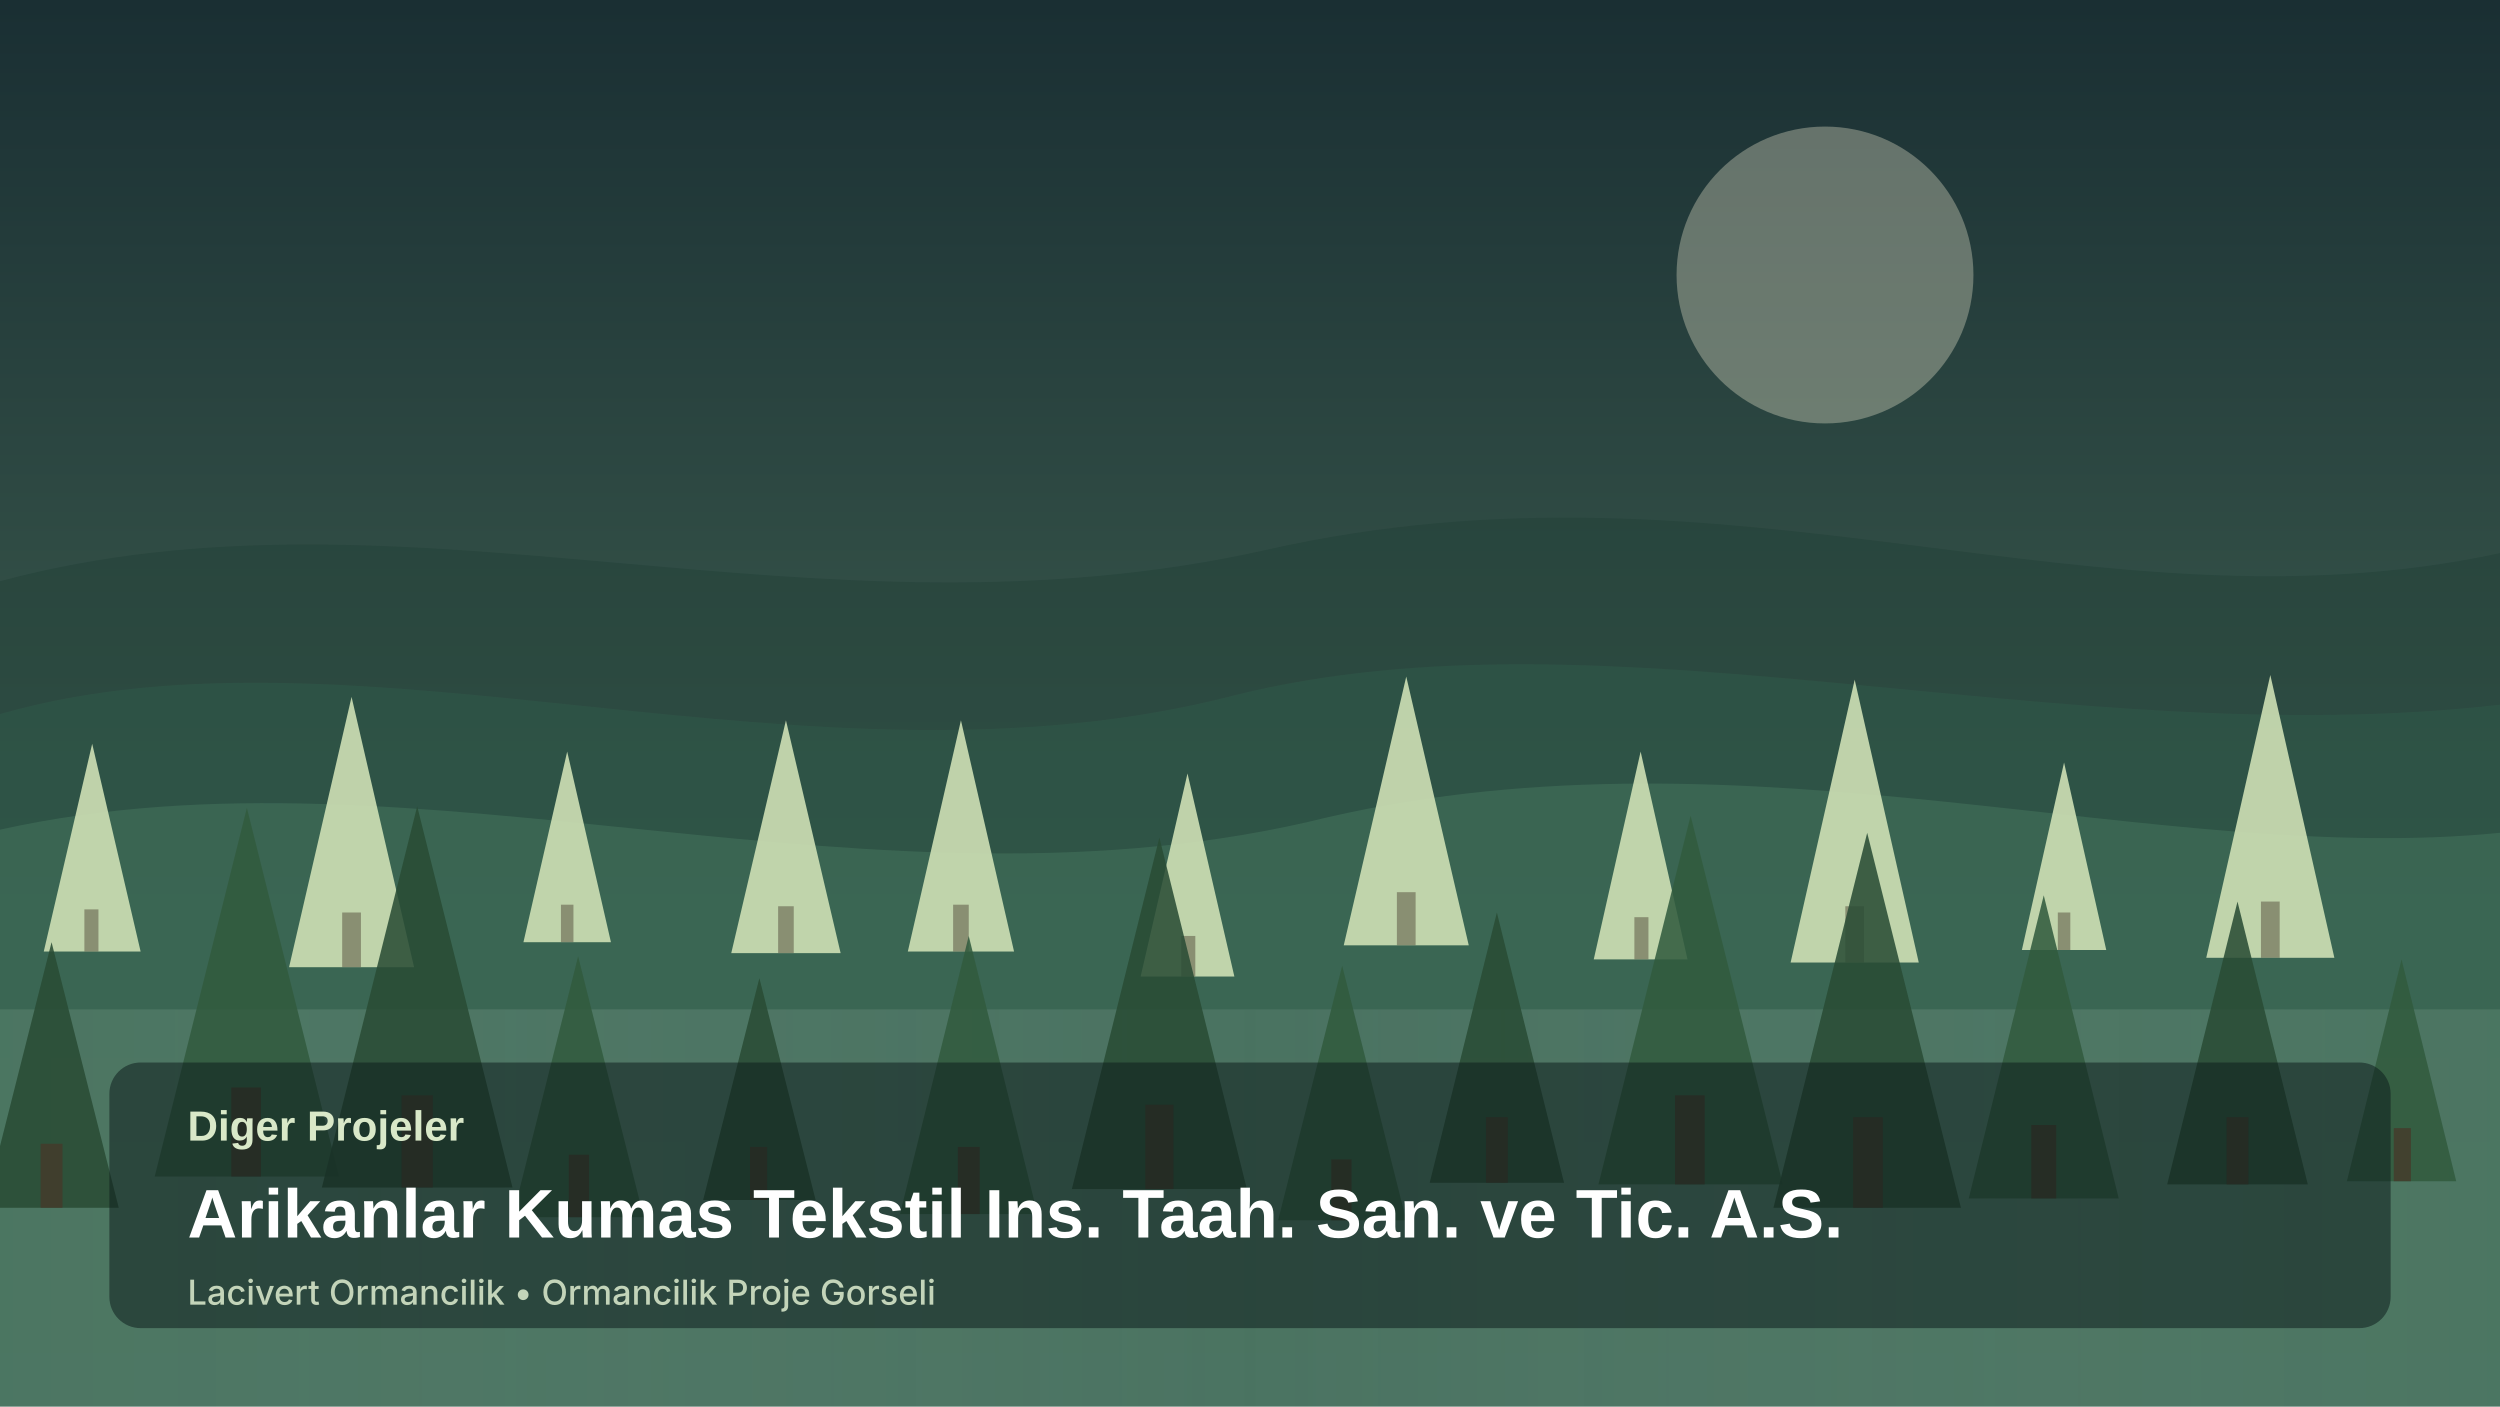
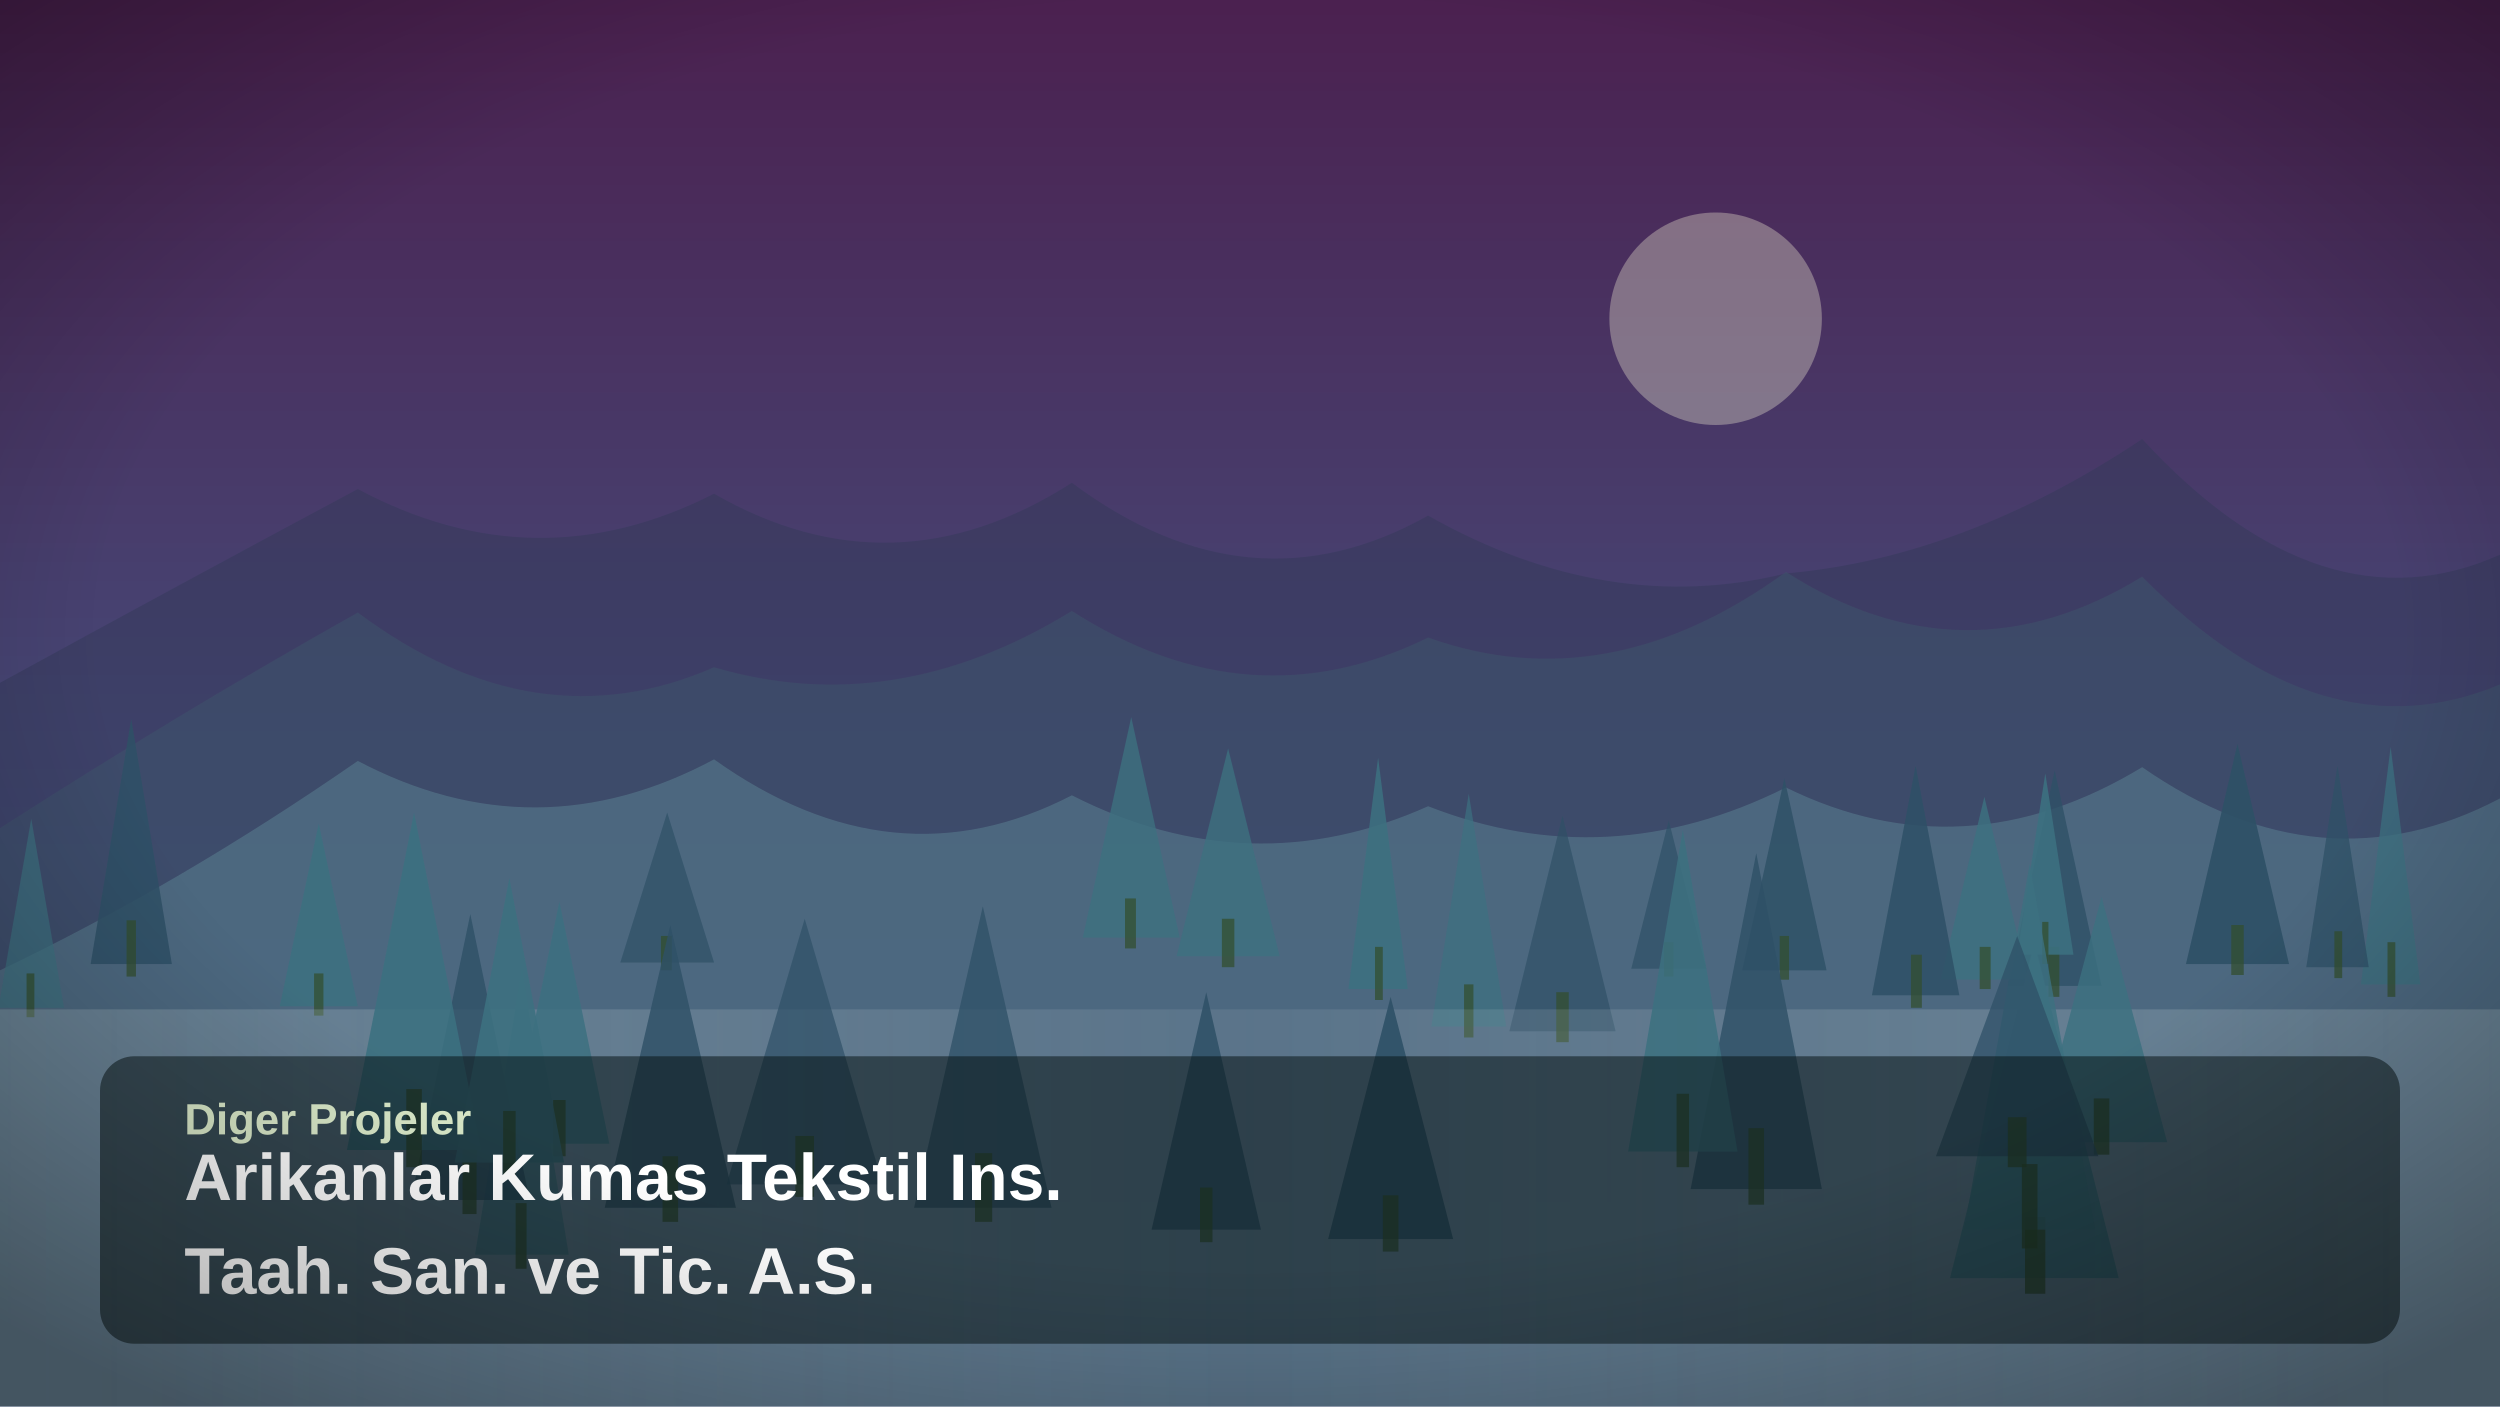
<svg xmlns="http://www.w3.org/2000/svg" viewBox="0 0 1600 900" role="img" aria-label="Arikanlar Kumas Tekstil Ins. Taah. San. ve Tic. A.S.">
  <defs>
    <linearGradient id="bg" x1="0" y1="0" x2="0" y2="1">
-       <stop offset="0%" stop-color="#1a2f33" />
-       <stop offset="100%" stop-color="#51785f" />
+       <stop offset="0%" stop-color="hsl(294 42% 22%)" />
+       <stop offset="100%" stop-color="hsl(212 40% 43%)" />
    </linearGradient>
    <linearGradient id="fog" x1="0" y1="0" x2="1" y2="0">
-       <stop offset="0%" stop-color="#8eb29c" stop-opacity="0.20" />
+       <stop offset="0%" stop-color="hsl(174 20% 84%)" stop-opacity="0.22" />
      <stop offset="50%" stop-color="#ffffff" stop-opacity="0.08" />
-       <stop offset="100%" stop-color="#8eb29c" stop-opacity="0.20" />
+       <stop offset="100%" stop-color="hsl(174 20% 84%)" stop-opacity="0.22" />
    </linearGradient>
+     <radialGradient id="vignette" cx="50%" cy="45%" r="70%">
+       <stop offset="65%" stop-color="rgba(0,0,0,0)" />
+       <stop offset="100%" stop-color="rgba(0,0,0,0.35)" />
+     </radialGradient>
  </defs>
  <rect width="1600" height="900" fill="url(#bg)" />
-   <circle cx="1168" cy="176" r="95" fill="#f5f0d6" opacity="0.33" />
-   <path d="M0,372 C260,302 520,417 810,352 C1110,284 1340,410 1600,354 L1600,900 L0,900 Z" fill="#203f36" opacity="0.46" />
-   <path d="M0,457 C230,391 520,515 790,445 C1030,385 1320,483 1600,451 L1600,900 L0,900 Z" fill="#2f5848" opacity="0.58" />
-   <path d="M0,531 C270,471 560,595 850,523 C1120,461 1380,555 1600,533 L1600,900 L0,900 Z" fill="#3f6c57" opacity="0.72" />
-   <g opacity="0.9">
-     <polygon points="59,476 28,609 90,609" fill="#cee0b5" opacity="0,40" />
-     <rect x="54" y="582" width="9" height="27" fill="#473628" opacity="0.45" />
-     <polygon points="225,446 185,619 265,619" fill="#cee0b5" opacity="0,42" />
-     <rect x="219" y="584" width="12" height="35" fill="#473628" opacity="0.45" />
-     <polygon points="363,481 335,603 391,603" fill="#cee0b5" opacity="0,41" />
-     <rect x="359" y="579" width="8" height="24" fill="#473628" opacity="0.45" />
-     <polygon points="503,461 468,610 538,610" fill="#cee0b5" opacity="0,45" />
-     <rect x="498" y="580" width="10" height="30" fill="#473628" opacity="0.45" />
-     <polygon points="615,461 581,609 649,609" fill="#cee0b5" opacity="0,47" />
-     <rect x="610" y="579" width="10" height="30" fill="#473628" opacity="0.45" />
-     <polygon points="760,495 730,625 790,625" fill="#cee0b5" opacity="0,48" />
-     <rect x="756" y="599" width="9" height="26" fill="#473628" opacity="0.45" />
-     <polygon points="900,433 860,605 940,605" fill="#cee0b5" opacity="0,42" />
-     <rect x="894" y="571" width="12" height="34" fill="#473628" opacity="0.45" />
-     <polygon points="1050,481 1020,614 1080,614" fill="#cee0b5" opacity="0,38" />
-     <rect x="1046" y="587" width="9" height="27" fill="#473628" opacity="0.45" />
-     <polygon points="1187,435 1146,616 1228,616" fill="#cee0b5" opacity="0,41" />
-     <rect x="1181" y="580" width="12" height="36" fill="#473628" opacity="0.45" />
-     <polygon points="1321,488 1294,608 1348,608" fill="#cee0b5" opacity="0,45" />
-     <rect x="1317" y="584" width="8" height="24" fill="#473628" opacity="0.45" />
-     <polygon points="1453,432 1412,613 1494,613" fill="#cee0b5" opacity="0,47" />
-     <rect x="1447" y="577" width="12" height="36" fill="#473628" opacity="0.45" />
+   <circle cx="1098" cy="204" r="68" fill="#f4efd4" opacity="0.34" />
+   <path d="M0 437 Q115 374 229 313 Q343 374 457 316 Q572 382 686 309 Q800 394 914 330 Q1029 395 1143 367 Q1257 357 1371 281 Q1486 406 1600 355 L1600 900 L0 900 Z" fill="hsl(229 28% 27%)" opacity="0.48" />
+   <path d="M0 530 Q115 456 229 392 Q343 477 457 427 Q572 461 686 391 Q800 464 914 408 Q1029 449 1143 366 Q1257 439 1371 369 Q1486 486 1600 438 L1600 900 L0 900 Z" fill="hsl(216 26% 33%)" opacity="0.62" />
+   <path d="M0 621 Q115 566 229 487 Q343 547 457 486 Q572 568 686 509 Q800 567 914 516 Q1029 561 1143 504 Q1257 560 1371 491 Q1486 571 1600 511 L1600 900 L0 900 Z" fill="hsl(204 24% 42%)" opacity="0.78" />
+   <g>
+     <polygon points="724,459 693,600 755,600" fill="hsl(194 36% 37%)" opacity="0.79" />
+     <rect x="720" y="575" width="7" height="32" fill="hsl(112 26% 24%)" opacity="0.72" />
+     <polygon points="84,460 58,617 110,617" fill="hsl(204 38% 29%)" opacity="0.86" />
+     <rect x="81" y="589" width="6" height="36" fill="hsl(112 26% 24%)" opacity="0.72" />
+     <polygon points="427,520 397,616 457,616" fill="hsl(204 38% 29%)" opacity="0.71" />
+     <rect x="423" y="599" width="7" height="22" fill="hsl(112 26% 24%)" opacity="0.72" />
+     <polygon points="1068,525 1044,620 1092,620" fill="hsl(204 38% 29%)" opacity="0.70" />
+     <rect x="1065" y="603" width="6" height="22" fill="hsl(112 26% 24%)" opacity="0.72" />
+     <polygon points="1315,493 1285,631 1345,631" fill="hsl(204 38% 29%)" opacity="0.80" />
+     <rect x="1311" y="606" width="7" height="32" fill="hsl(112 26% 24%)" opacity="0.72" />
+     <polygon points="1000,522 966,660 1034,660" fill="hsl(204 38% 29%)" opacity="0.69" />
+     <rect x="996" y="635" width="8" height="32" fill="hsl(112 26% 24%)" opacity="0.72" />
+     <polygon points="1432,476 1399,617 1465,617" fill="hsl(204 38% 29%)" opacity="0.92" />
+     <rect x="1428" y="592" width="8" height="32" fill="hsl(112 26% 24%)" opacity="0.72" />
+     <polygon points="1530,478 1511,630 1549,630" fill="hsl(194 36% 37%)" opacity="0.75" />
+     <rect x="1528" y="603" width="5" height="35" fill="hsl(112 26% 24%)" opacity="0.72" />
+     <polygon points="204,527 179,644 229,644" fill="hsl(194 36% 37%)" opacity="0.86" />
+     <rect x="201" y="623" width="6" height="27" fill="hsl(112 26% 24%)" opacity="0.72" />
+     <polygon points="882,485 863,633 901,633" fill="hsl(194 36% 37%)" opacity="0.86" />
+     <rect x="880" y="606" width="5" height="34" fill="hsl(112 26% 24%)" opacity="0.72" />
+     <polygon points="786,479 753,612 819,612" fill="hsl(194 36% 37%)" opacity="0.79" />
+     <rect x="782" y="588" width="8" height="31" fill="hsl(112 26% 24%)" opacity="0.72" />
+     <polygon points="1270,510 1242,627 1298,627" fill="hsl(194 36% 37%)" opacity="0.82" />
+     <rect x="1267" y="606" width="7" height="27" fill="hsl(112 26% 24%)" opacity="0.72" />
+     <polygon points="1226,490 1198,637 1254,637" fill="hsl(204 38% 29%)" opacity="0.85" />
+     <rect x="1223" y="611" width="7" height="34" fill="hsl(112 26% 24%)" opacity="0.72" />
+     <polygon points="20,524 -1,645 41,645" fill="hsl(194 36% 37%)" opacity="0.70" />
+     <rect x="17" y="623" width="5" height="28" fill="hsl(112 26% 24%)" opacity="0.72" />
+     <polygon points="940,508 916,657 964,657" fill="hsl(194 36% 37%)" opacity="0.70" />
+     <rect x="937" y="630" width="6" height="34" fill="hsl(112 26% 24%)" opacity="0.72" />
+     <polygon points="1142,498 1115,621 1169,621" fill="hsl(204 38% 29%)" opacity="0.83" />
+     <rect x="1139" y="599" width="6" height="28" fill="hsl(112 26% 24%)" opacity="0.72" />
+     <polygon points="1309,495 1291,611 1327,611" fill="hsl(194 36% 37%)" opacity="0.89" />
+     <rect x="1307" y="590" width="4" height="27" fill="hsl(112 26% 24%)" opacity="0.72" />
+     <polygon points="1496,490 1476,619 1516,619" fill="hsl(204 38% 29%)" opacity="0.76" />
+     <rect x="1494" y="596" width="5" height="30" fill="hsl(112 26% 24%)" opacity="0.72" />
  </g>
  <rect y="646" width="1600" height="254" fill="url(#fog)" />
  <g>
-     <polygon points="33,603 -10,773 76,773" fill="#284b34" opacity="0.86" />
-     <rect x="26" y="732" width="14" height="41" fill="#473628" opacity="0.72" />
-     <polygon points="158,517 99,753 217,753" fill="#315a3e" opacity="0.86" />
-     <rect x="148" y="696" width="19" height="57" fill="#473628" opacity="0.72" />
-     <polygon points="267,516 206,760 328,760" fill="#284b34" opacity="0.86" />
-     <rect x="257" y="701" width="20" height="59" fill="#473628" opacity="0.72" />
-     <polygon points="370,612 328,779 412,779" fill="#315a3e" opacity="0.86" />
-     <rect x="364" y="739" width="13" height="40" fill="#473628" opacity="0.72" />
-     <polygon points="486,626 450,768 522,768" fill="#284b34" opacity="0.86" />
-     <rect x="480" y="734" width="11" height="34" fill="#473628" opacity="0.72" />
-     <polygon points="620,599 576,777 664,777" fill="#315a3e" opacity="0.86" />
-     <rect x="613" y="734" width="14" height="43" fill="#473628" opacity="0.72" />
-     <polygon points="742,536 686,761 798,761" fill="#284b34" opacity="0.86" />
-     <rect x="733" y="707" width="18" height="54" fill="#473628" opacity="0.72" />
-     <polygon points="859,618 818,781 900,781" fill="#315a3e" opacity="0.86" />
-     <rect x="852" y="742" width="13" height="39" fill="#473628" opacity="0.72" />
-     <polygon points="958,584 915,757 1001,757" fill="#284b34" opacity="0.86" />
-     <rect x="951" y="715" width="14" height="42" fill="#473628" opacity="0.72" />
-     <polygon points="1082,522 1023,758 1141,758" fill="#315a3e" opacity="0.86" />
-     <rect x="1072" y="701" width="19" height="57" fill="#473628" opacity="0.72" />
-     <polygon points="1195,533 1135,773 1255,773" fill="#284b34" opacity="0.86" />
-     <rect x="1186" y="715" width="19" height="58" fill="#473628" opacity="0.72" />
-     <polygon points="1308,573 1260,767 1356,767" fill="#315a3e" opacity="0.86" />
-     <rect x="1300" y="720" width="16" height="47" fill="#473628" opacity="0.72" />
-     <polygon points="1432,577 1387,758 1477,758" fill="#284b34" opacity="0.86" />
-     <rect x="1425" y="715" width="14" height="43" fill="#473628" opacity="0.72" />
-     <polygon points="1537,614 1502,756 1572,756" fill="#315a3e" opacity="0.86" />
-     <rect x="1532" y="722" width="11" height="34" fill="#473628" opacity="0.72" />
+     <polygon points="1124,546 1082,761 1166,761" fill="hsl(204 38% 29%)" opacity="0.82" />
+     <rect x="1119" y="722" width="10" height="49" fill="hsl(112 26% 24%)" opacity="0.72" />
+     <polygon points="515,588 465,758 565,758" fill="hsl(204 38% 29%)" opacity="0.70" />
+     <rect x="509" y="727" width="12" height="39" fill="hsl(112 26% 24%)" opacity="0.72" />
+     <polygon points="334,620 304,803 364,803" fill="hsl(194 36% 37%)" opacity="0.72" />
+     <rect x="330" y="770" width="7" height="42" fill="hsl(112 26% 24%)" opacity="0.72" />
+     <polygon points="1345,574 1303,731 1387,731" fill="hsl(194 36% 37%)" opacity="0.82" />
+     <rect x="1340" y="703" width="10" height="36" fill="hsl(112 26% 24%)" opacity="0.72" />
+     <polygon points="1302,603 1248,818 1356,818" fill="hsl(194 36% 37%)" opacity="0.86" />
+     <rect x="1296" y="779" width="13" height="49" fill="hsl(112 26% 24%)" opacity="0.72" />
+     <polygon points="1299,553 1257,787 1341,787" fill="hsl(194 36% 37%)" opacity="0.82" />
+     <rect x="1294" y="745" width="10" height="54" fill="hsl(112 26% 24%)" opacity="0.72" />
+     <polygon points="1077,531 1042,737 1112,737" fill="hsl(194 36% 37%)" opacity="0.86" />
+     <rect x="1073" y="700" width="8" height="47" fill="hsl(112 26% 24%)" opacity="0.72" />
+     <polygon points="890,638 850,793 930,793" fill="hsl(204 38% 29%)" opacity="0.91" />
+     <rect x="885" y="765" width="10" height="36" fill="hsl(112 26% 24%)" opacity="0.72" />
+     <polygon points="358,577 326,732 390,732" fill="hsl(194 36% 37%)" opacity="0.85" />
+     <rect x="354" y="704" width="8" height="36" fill="hsl(112 26% 24%)" opacity="0.72" />
+     <polygon points="429,592 387,773 471,773" fill="hsl(204 38% 29%)" opacity="0.82" />
+     <rect x="424" y="740" width="10" height="42" fill="hsl(112 26% 24%)" opacity="0.72" />
+     <polygon points="772,635 737,787 807,787" fill="hsl(204 38% 29%)" opacity="0.86" />
+     <rect x="768" y="760" width="8" height="35" fill="hsl(112 26% 24%)" opacity="0.72" />
+     <polygon points="301,585 263,768 339,768" fill="hsl(204 38% 29%)" opacity="0.82" />
+     <rect x="296" y="735" width="9" height="42" fill="hsl(112 26% 24%)" opacity="0.72" />
+     <polygon points="326,562 291,744 361,744" fill="hsl(194 36% 37%)" opacity="0.91" />
+     <rect x="322" y="711" width="8" height="42" fill="hsl(112 26% 24%)" opacity="0.72" />
+     <polygon points="265,520 222,736 308,736" fill="hsl(194 36% 37%)" opacity="0.89" />
+     <rect x="260" y="697" width="10" height="50" fill="hsl(112 26% 24%)" opacity="0.72" />
+     <polygon points="629,580 585,773 673,773" fill="hsl(204 38% 29%)" opacity="0.76" />
+     <rect x="624" y="738" width="11" height="44" fill="hsl(112 26% 24%)" opacity="0.72" />
+     <polygon points="1291,599 1239,740 1343,740" fill="hsl(204 38% 29%)" opacity="0.74" />
+     <rect x="1285" y="715" width="12" height="32" fill="hsl(112 26% 24%)" opacity="0.72" />
  </g>
-   <rect x="70" y="680" width="1460" height="170" rx="20" fill="#0b1a1a" opacity="0.52" />
-   <text x="120" y="730" fill="#d9e8c8" font-family="Poppins, Arial, sans-serif" font-size="27" font-weight="700">Diger Projeler</text>
-   <text x="120" y="792" fill="#ffffff" font-family="Poppins, Arial, sans-serif" font-size="44" font-weight="800">Arikanlar Kumas Tekstil Ins. Taah. San. ve Tic. A.S.</text>
-   <text x="120" y="835" fill="#c3d4b9" font-family="Inter, Arial, sans-serif" font-size="22" font-weight="500">Lacivert Ormancilik • Ormancilik Proje Gorseli</text>
+   <rect x="64" y="676" width="1472" height="184" rx="22" fill="#081517" opacity="0.54" />
+   <text x="118" y="726" fill="#d9e8c8" font-family="Poppins, Arial, sans-serif" font-size="28" font-weight="700">Diger Projeler</text>
+   <text x="118" y="768" fill="#ffffff" font-family="Poppins, Arial, sans-serif" font-size="42.2" font-weight="800">Arikanlar Kumas Tekstil Ins.</text>
+   <text x="118" y="828" fill="#ffffff" font-family="Poppins, Arial, sans-serif" font-size="42.2" font-weight="800">Taah. San. ve Tic. A.S.</text>
+   <rect width="1600" height="900" fill="url(#vignette)" />
</svg>
